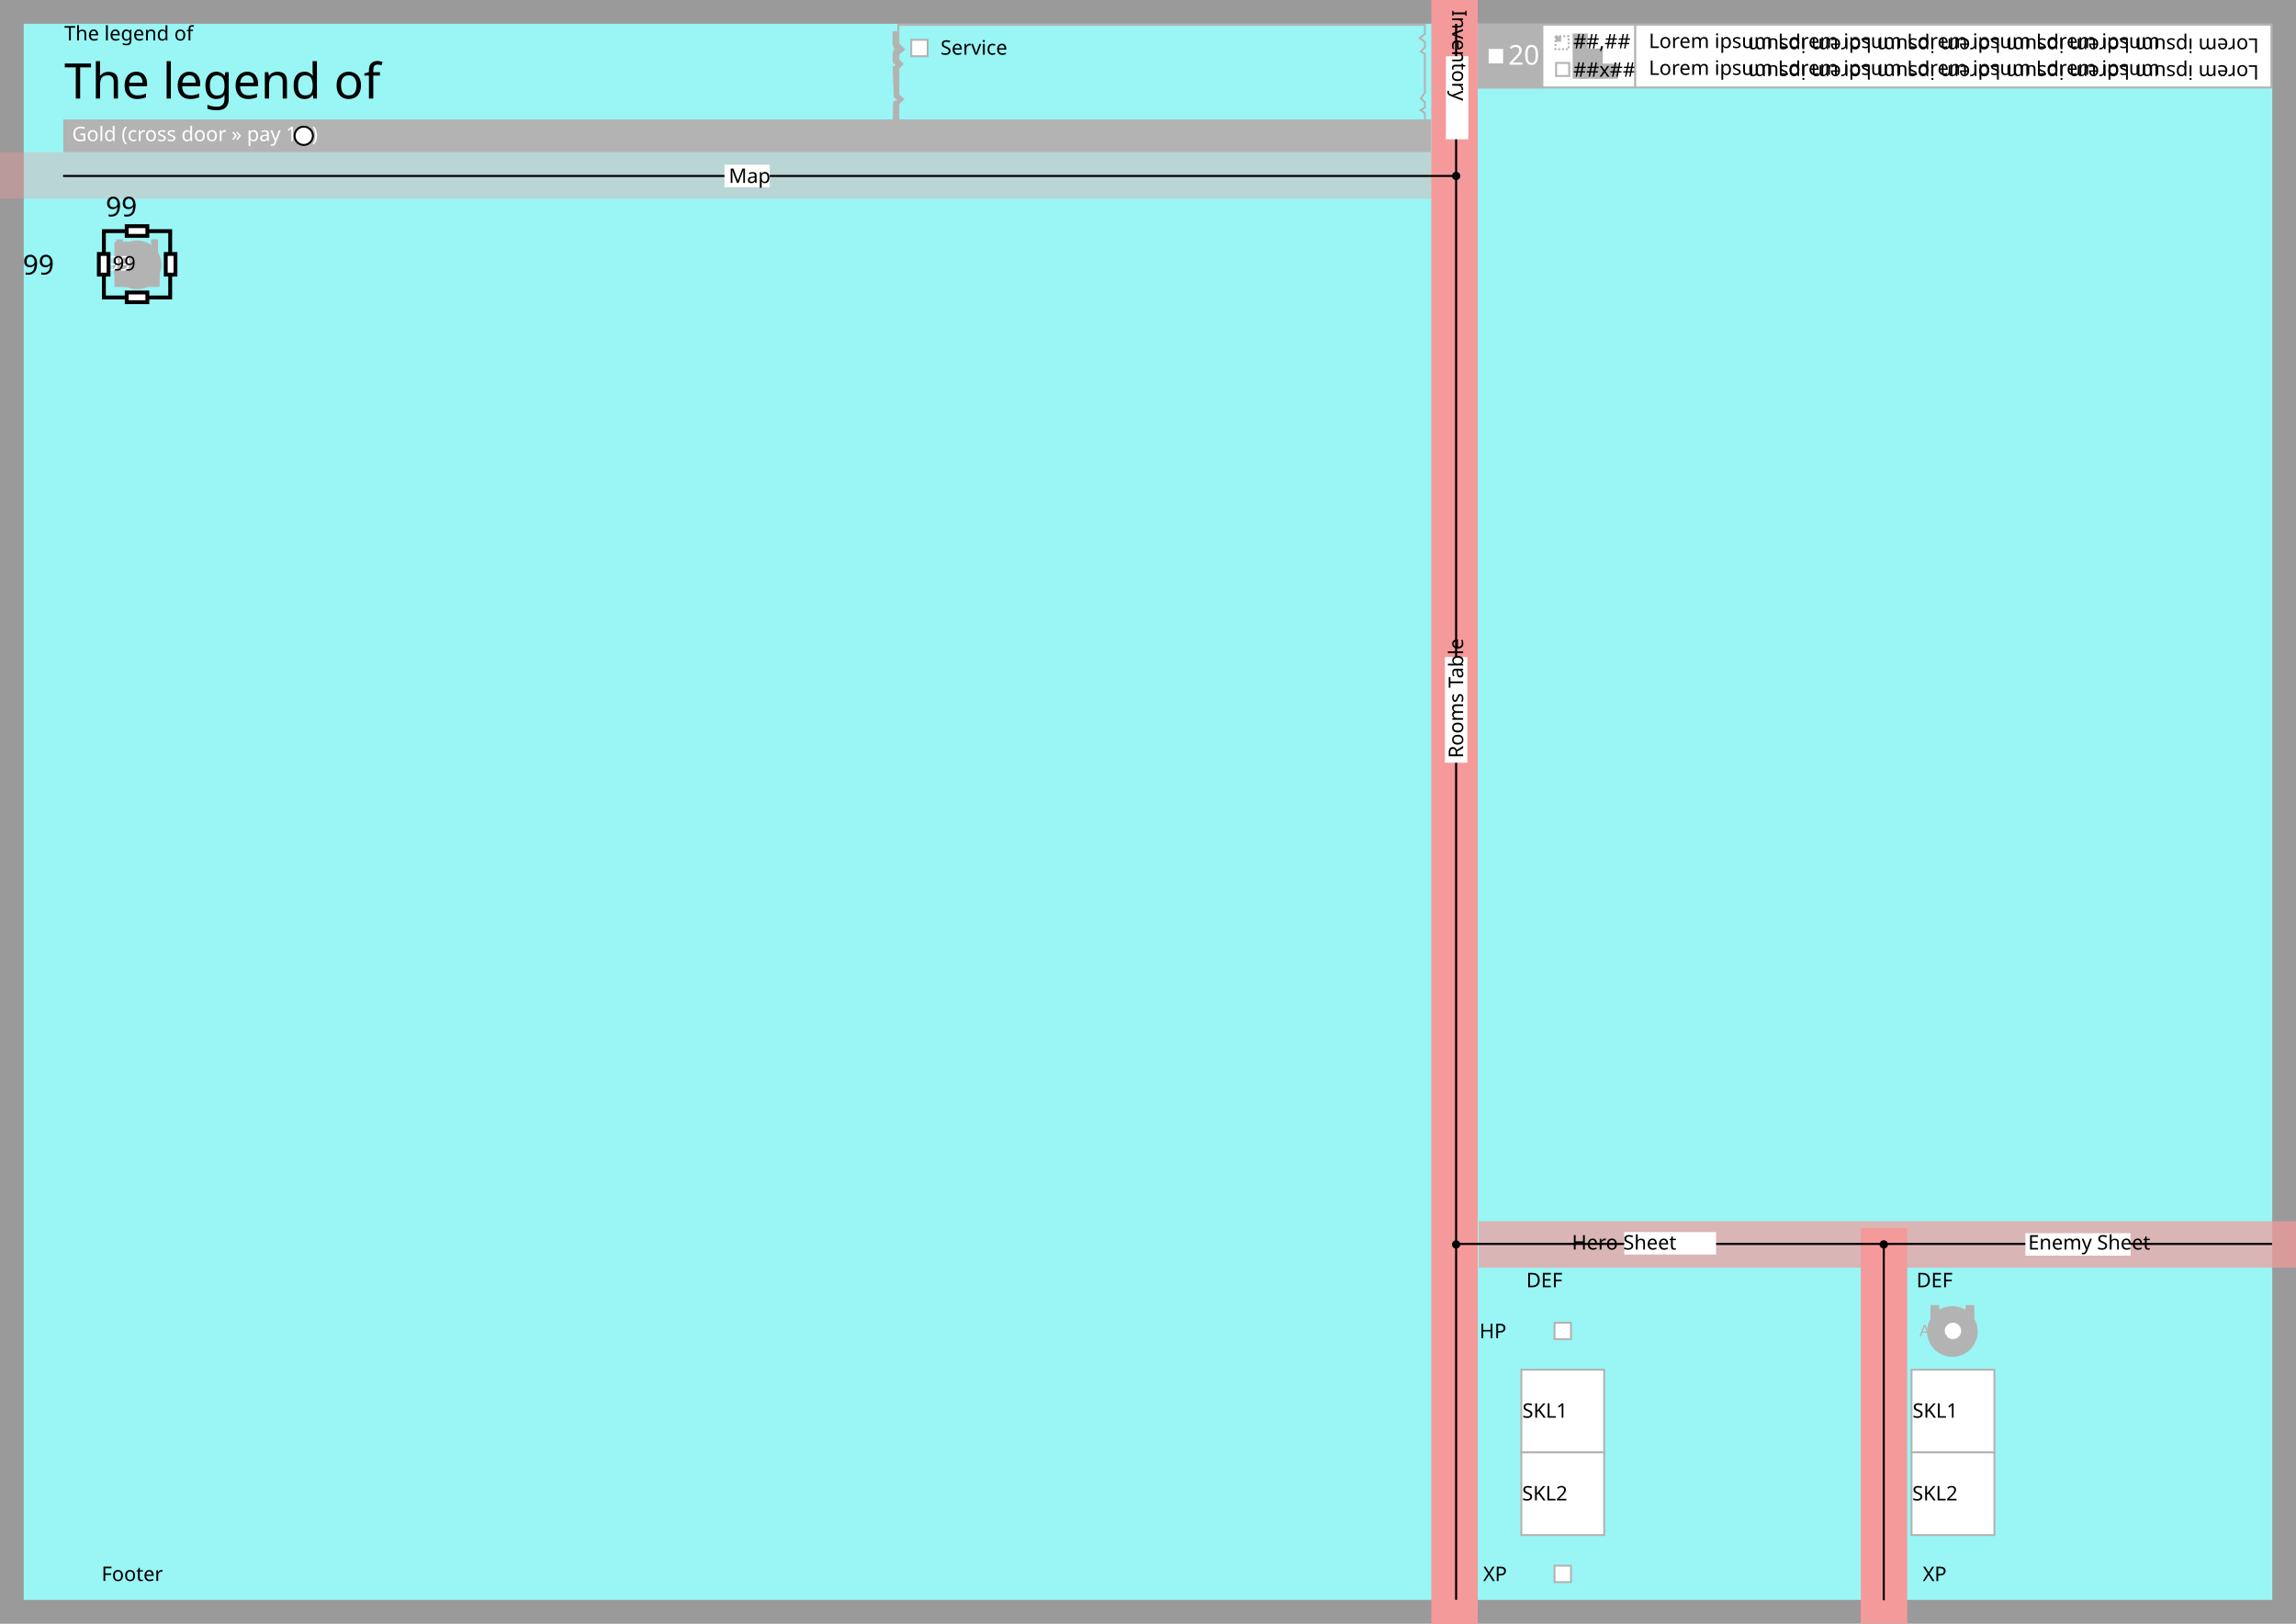
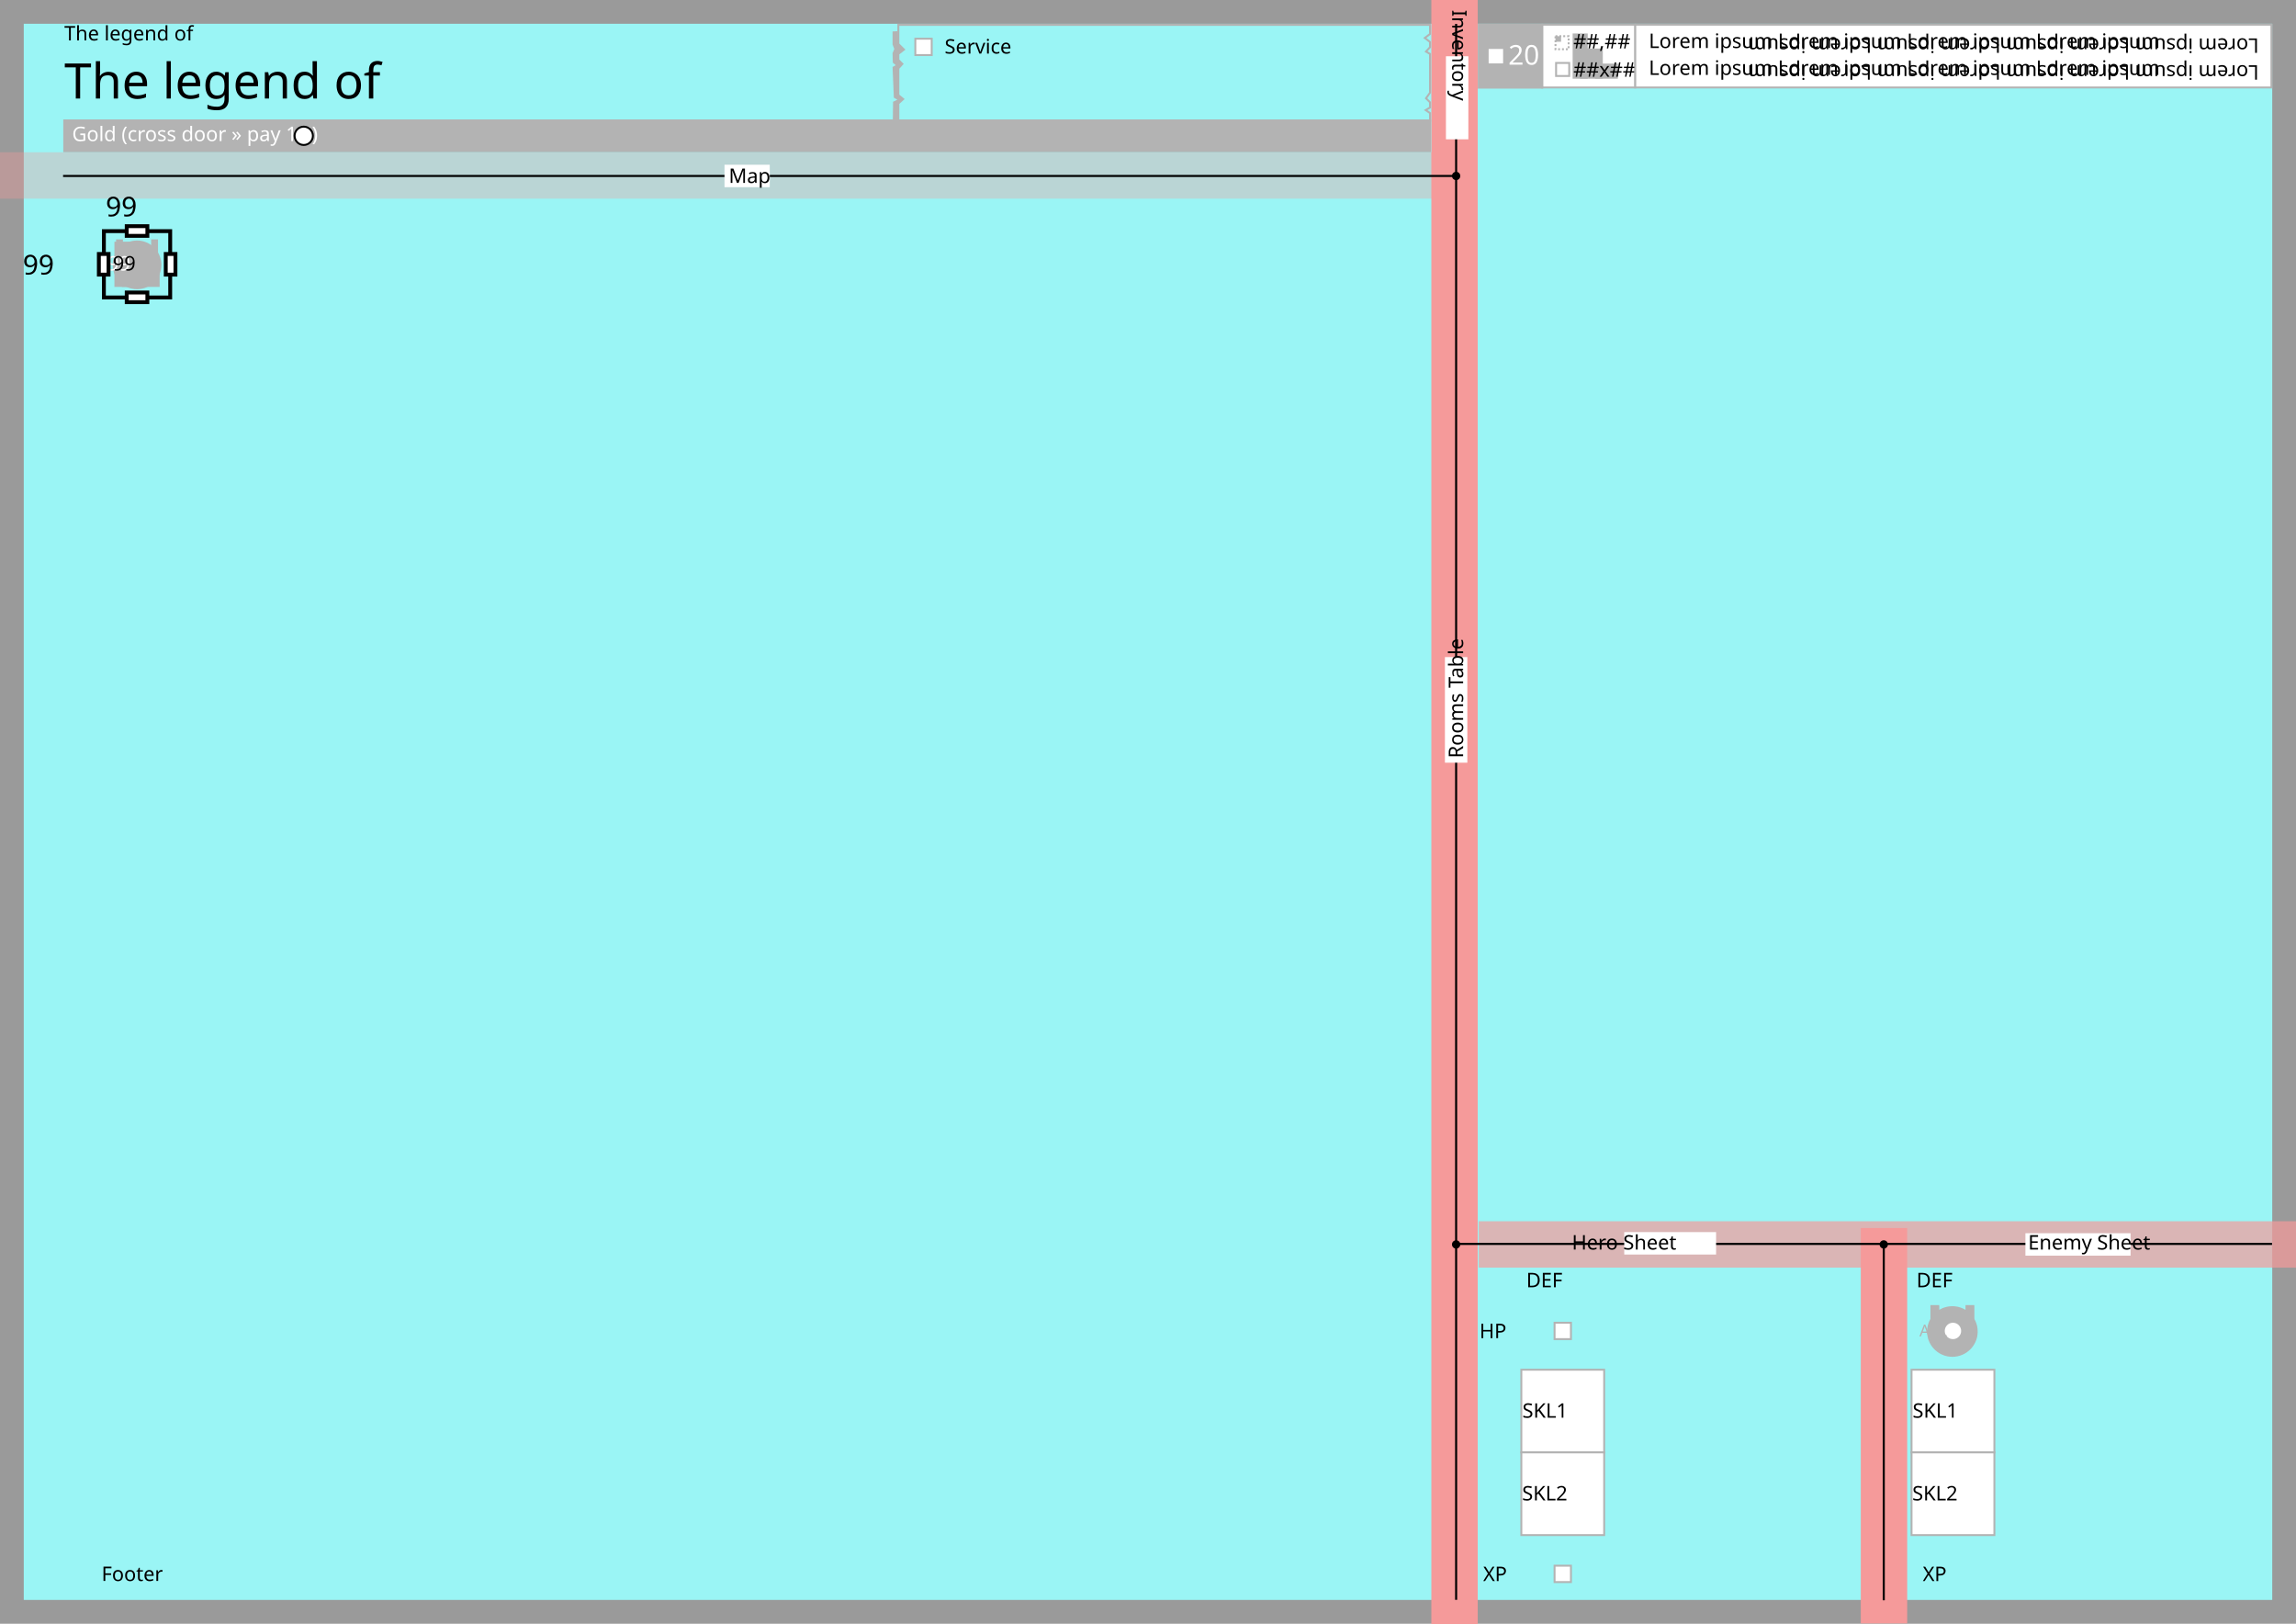
<svg xmlns="http://www.w3.org/2000/svg" width="297mm" height="210mm" viewBox="0 0 297 210" version="1.1" id="svg8">
  <defs id="defs2" />
  <g id="layer2" style="display:inline;opacity:0.358">
    <rect style="fill:#000000;stroke:none;stroke-width:0.15;paint-order:stroke markers fill" id="rect10089" width="297" height="210" x="0" y="0" />
    <rect style="fill:#00ffff;stroke:none;stroke-width:0.15;paint-order:stroke markers fill" id="rect10080" width="290.85" height="203.85" x="3.075" y="3.075" />
    <g id="g36809" transform="translate(-4.093017)">
      <rect style="fill:#ff0000;stroke:none;stroke-width:0.15;paint-order:stroke markers fill" id="rect10082" width="6" height="225.441" x="189.245" y="-15.163" />
    </g>
    <rect style="fill:#ff0000;fill-opacity:0.704;stroke:none;stroke-width:0.15;paint-order:stroke markers fill" id="rect16295" width="204.116" height="6" x="191.282" y="157.948" />
    <rect style="fill:#ff0000;stroke:none;stroke-width:0.15;paint-order:stroke markers fill" id="rect16361" width="6" height="51.139" x="240.704" y="158.824" />
    <rect style="display:inline;opacity:0.358;fill:#ff0000;stroke:none;stroke-width:0.15;paint-order:stroke markers fill" id="rect10082-1" width="6" height="225.441" x="-25.695" y="-34.475" transform="rotate(-90)" />
  </g>
  <g id="layer1" style="display:inline">
    <g id="gridEnemy">
      <rect style="fill:#b3b3b3;fill-opacity:1;stroke:none;stroke-width:0.25;stroke-miterlimit:4;stroke-dasharray:none;stroke-opacity:1;paint-order:normal" id="rect1584" width="0.889" height="2.152" x="15.015" y="30.961" />
      <rect style="fill:#b3b3b3;fill-opacity:1;stroke:none;stroke-width:0.25;stroke-miterlimit:4;stroke-dasharray:none;stroke-opacity:1;paint-order:normal" id="rect1586" width="0.889" height="2.152" x="19.551" y="30.961" />
      <circle style="display:inline;fill:#b3b3b3;fill-opacity:1;stroke:none;stroke-width:0.25;stroke-miterlimit:4;stroke-dasharray:none;stroke-opacity:1;paint-order:normal" id="circle1296" cx="17.727" cy="34.256" r="3.149" />
      <circle style="display:inline;fill:#ffffff;stroke:#b3b3b3;stroke-width:0.25;stroke-miterlimit:4;stroke-dasharray:none;stroke-opacity:1;paint-order:normal" id="gridEnemyLevel" cx="17.727" cy="34.256" r="1.185" />
    </g>
    <g id="gridStairs">
      <rect style="fill:#b3b3b3;fill-opacity:1;stroke:none;stroke-width:0.25;stroke-miterlimit:4;stroke-dasharray:none;stroke-opacity:1;paint-order:normal" id="rect1324" width="1.95" height="5.85" x="14.802" y="31.258" />
      <rect style="fill:#b3b3b3;fill-opacity:1;stroke:none;stroke-width:0.25;stroke-miterlimit:4;stroke-dasharray:none;stroke-opacity:1;paint-order:normal" id="rect1326" width="2.95" height="3.9" x="15.753" y="33.208" />
      <rect style="fill:#b3b3b3;fill-opacity:1;stroke:none;stroke-width:0.25;stroke-miterlimit:4;stroke-dasharray:none;stroke-opacity:1;paint-order:normal" id="rect1328" width="2.95" height="1.95" x="17.703" y="35.158" />
    </g>
    <g id="gridItem">
      <rect style="fill:#b3b3b3;stroke:none;stroke-width:0.25" id="as" width="4.75" height="4.75" x="15.352" y="31.808" />
      <text xml:space="preserve" style="font-style:normal;font-variant:normal;font-weight:normal;font-stretch:normal;font-size:2.59px;line-height:1.25;font-family:Seshat;-inkscape-font-specification:Seshat;text-align:center;text-anchor:middle;display:inline;fill:#ffffff;fill-opacity:1;stroke:none;stroke-width:0.25;stroke-miterlimit:4;stroke-dasharray:none" x="17.754" y="34.979" id="gridItemId">
        <tspan id="tspan16749-2" x="17.754" y="34.979" style="font-style:normal;font-variant:normal;font-weight:normal;font-stretch:normal;font-size:2.59px;font-family:Seshat;-inkscape-font-specification:Seshat;text-align:center;text-anchor:middle;fill:#ffffff;stroke-width:0.25;stroke-miterlimit:4;stroke-dasharray:none">99</tspan>
      </text>
    </g>
    <g id="enemyTier">
      <rect style="fill:#ffffff;fill-rule:evenodd;stroke:#b3b3b3;stroke-width:0.25;stroke-miterlimit:4;stroke-dasharray:none;stroke-opacity:1" id="enemyBox" width="10.717" height="10.695" x="247.266" y="177.151" />
      <text xml:space="preserve" style="font-style:normal;font-variant:normal;font-weight:normal;font-stretch:normal;font-size:2.59px;line-height:1.25;font-family:Seshat;-inkscape-font-specification:Seshat;text-align:center;text-anchor:middle;fill:#000000;fill-opacity:1;stroke:none;stroke-width:0.25;stroke-miterlimit:4;stroke-dasharray:none" x="252.691" y="183.36" id="enemySkillUp">
        <tspan id="tspan16303" x="252.691" y="183.36" style="font-style:normal;font-variant:normal;font-weight:normal;font-stretch:normal;font-size:2.59px;font-family:Seshat;-inkscape-font-specification:Seshat;text-align:center;text-anchor:middle;fill:#000000;stroke-width:0.25;stroke-miterlimit:4;stroke-dasharray:none">SKL1</tspan>
      </text>
      <rect style="fill:#ffffff;fill-rule:evenodd;stroke:#b3b3b3;stroke-width:0.25;stroke-miterlimit:4;stroke-dasharray:none;stroke-opacity:1" id="rect16307" width="10.717" height="10.695" x="247.266" y="187.845" />
      <text xml:space="preserve" style="font-style:normal;font-variant:normal;font-weight:normal;font-stretch:normal;font-size:2.59px;line-height:1.25;font-family:Seshat;-inkscape-font-specification:Seshat;text-align:center;text-anchor:middle;fill:#000000;fill-opacity:1;stroke:none;stroke-width:0.25;stroke-miterlimit:4;stroke-dasharray:none" x="252.655" y="194.055" id="enemySkillDown">
        <tspan id="tspan16309" x="252.655" y="194.055" style="font-style:normal;font-variant:normal;font-weight:normal;font-stretch:normal;font-size:2.59px;font-family:Seshat;-inkscape-font-specification:Seshat;text-align:center;text-anchor:middle;fill:#000000;stroke-width:0.25;stroke-miterlimit:4;stroke-dasharray:none">SKL2</tspan>
      </text>
      <g id="enemySymbol" transform="translate(-3.672068,0.5291667)">
        <circle style="display:inline;fill:#b3b3b3;fill-opacity:1;stroke:none;stroke-width:0.25;stroke-miterlimit:4;stroke-dasharray:none;stroke-opacity:1;paint-order:normal" id="circle1631" cx="256.296" cy="171.679" r="3.149" />
        <rect style="fill:#b3b3b3;fill-opacity:1;stroke:none;stroke-width:0.25;stroke-miterlimit:4;stroke-dasharray:none;stroke-opacity:1;paint-order:normal" id="rect1635" width="0.889" height="2.152" x="253.584" y="168.385" />
        <rect style="fill:#b3b3b3;fill-opacity:1;stroke:none;stroke-width:0.25;stroke-miterlimit:4;stroke-dasharray:none;stroke-opacity:1;paint-order:normal" id="rect1637" width="0.889" height="2.152" x="258.12" y="168.385" />
      </g>
      <circle style="fill:#ffffff;stroke:#b3b3b3;stroke-width:0.25;stroke-miterlimit:4;stroke-dasharray:none;stroke-opacity:1;paint-order:normal" id="enemyLevel" cx="252.624" cy="172.135" r="1.185" />
      <text xml:space="preserve" style="font-style:normal;font-variant:normal;font-weight:normal;font-stretch:normal;font-size:2.59px;line-height:1.25;font-family:Seshat;-inkscape-font-specification:Seshat;display:inline;fill:#000000;fill-opacity:1;stroke:none;stroke-width:0.25;stroke-miterlimit:4;stroke-dasharray:none" x="252.62" y="204.484" id="enemyXp">
        <tspan id="tspan16611-9" x="252.62" y="204.484" style="font-style:normal;font-variant:normal;font-weight:normal;font-stretch:normal;font-size:2.59px;font-family:Seshat;-inkscape-font-specification:Seshat;text-align:center;text-anchor:middle;fill:#000000;stroke-width:0.25;stroke-miterlimit:4;stroke-dasharray:none">XP</tspan>
      </text>
      <text xml:space="preserve" style="font-style:normal;font-variant:normal;font-weight:normal;font-stretch:normal;font-size:2.59px;line-height:1.25;font-family:Seshat;-inkscape-font-specification:Seshat;text-align:center;text-anchor:middle;display:inline;fill:#000000;fill-opacity:1;stroke:none;stroke-width:0.25;stroke-miterlimit:4;stroke-dasharray:none" x="252.602" y="166.486" id="enemyDefense">
        <tspan id="tspan16619-8" x="252.602" y="166.486" style="font-style:normal;font-variant:normal;font-weight:normal;font-stretch:normal;font-size:2.59px;font-family:Seshat;-inkscape-font-specification:Seshat;text-align:center;text-anchor:middle;fill:#000000;stroke-width:0.25;stroke-miterlimit:4;stroke-dasharray:none">DEF</tspan>
      </text>
      <g id="enemyOutline" transform="translate(-3.672068,0.5291667)">
        <path id="xxx" style="display:inline;fill:none;fill-opacity:1;stroke:#b3b3b3;stroke-width:0.25;stroke-miterlimit:4;stroke-dasharray:none;stroke-opacity:1;paint-order:normal" d="m 253.509,168.385 v 1.696 a 3.149,3.149 0 0 0 -0.436,1.599 3.149,3.149 0 0 0 3.149,3.149 3.149,3.149 0 0 0 3.149,-3.149 3.149,3.149 0 0 0 -0.436,-1.599 v -1.696 h -0.888 v 0.728 a 3.149,3.149 0 0 0 -1.824,-0.582 3.149,3.149 0 0 0 -1.824,0.582 v -0.728 z" />
        <text xml:space="preserve" style="font-style:normal;font-variant:normal;font-weight:normal;font-stretch:normal;font-size:2.117px;line-height:1.25;font-family:Seshat;-inkscape-font-specification:Seshat;text-align:center;text-anchor:middle;fill:#b3b3b3;fill-opacity:1;stroke:none;stroke-width:0.25;stroke-miterlimit:4;stroke-dasharray:none" x="256.223" y="172.322" id="text1006">
          <tspan id="tspan1004" x="256.223" y="172.322" style="font-style:normal;font-variant:normal;font-weight:normal;font-stretch:normal;font-size:2.117px;font-family:Seshat;-inkscape-font-specification:Seshat;text-align:center;text-anchor:middle;fill:#b3b3b3;stroke-width:0.25;stroke-miterlimit:4;stroke-dasharray:none">ALL</tspan>
        </text>
      </g>
    </g>
    <text xml:space="preserve" style="font-style:normal;font-variant:normal;font-weight:normal;font-stretch:normal;font-size:2.59px;line-height:1.25;font-family:Seshat;-inkscape-font-specification:Seshat;fill:#000000;fill-opacity:1;stroke:none;stroke-width:0.25;stroke-miterlimit:4;stroke-dasharray:none" x="191.85" y="204.484" id="text16613">
      <tspan id="tspan16611" x="191.85" y="204.484" style="font-style:normal;font-variant:normal;font-weight:normal;font-stretch:normal;font-size:2.59px;font-family:Seshat;-inkscape-font-specification:Seshat;fill:#000000;stroke-width:0.25;stroke-miterlimit:4;stroke-dasharray:none">XP</tspan>
    </text>
    <text xml:space="preserve" style="font-style:normal;font-variant:normal;font-weight:normal;font-stretch:normal;font-size:2.59px;line-height:1.25;font-family:Seshat;-inkscape-font-specification:Seshat;fill:#000000;fill-opacity:1;stroke:none;stroke-width:0.25;stroke-miterlimit:4;stroke-dasharray:none" x="191.384" y="173.064" id="text16617">
      <tspan id="tspan16615" x="191.384" y="173.064" style="font-style:normal;font-variant:normal;font-weight:normal;font-stretch:normal;font-size:2.59px;font-family:Seshat;-inkscape-font-specification:Seshat;fill:#000000;stroke-width:0.25;stroke-miterlimit:4;stroke-dasharray:none">HP</tspan>
    </text>
    <g id="heroTier">
      <rect style="fill:#ffffff;fill-rule:evenodd;stroke:#b3b3b3;stroke-width:0.25;stroke-miterlimit:4;stroke-dasharray:none;stroke-opacity:1" id="heroBox" width="10.717" height="10.695" x="196.792" y="177.151" />
      <text xml:space="preserve" style="font-style:normal;font-variant:normal;font-weight:normal;font-stretch:normal;font-size:2.59px;line-height:1.25;font-family:Seshat;-inkscape-font-specification:Seshat;text-align:center;text-anchor:middle;fill:#000000;fill-opacity:1;stroke:none;stroke-width:0.25;stroke-miterlimit:4;stroke-dasharray:none" x="202.217" y="183.36" id="heroSkillUp">
        <tspan id="tspan16193" x="202.217" y="183.36" style="font-style:normal;font-variant:normal;font-weight:normal;font-stretch:normal;font-size:2.59px;font-family:Seshat;-inkscape-font-specification:Seshat;text-align:center;text-anchor:middle;fill:#000000;stroke-width:0.25;stroke-miterlimit:4;stroke-dasharray:none">SKL1</tspan>
      </text>
      <rect style="fill:#ffffff;fill-rule:evenodd;stroke:#b3b3b3;stroke-width:0.25;stroke-miterlimit:4;stroke-dasharray:none;stroke-opacity:1" id="rect16199" width="10.717" height="10.695" x="196.792" y="187.845" />
      <text xml:space="preserve" style="font-style:normal;font-variant:normal;font-weight:normal;font-stretch:normal;font-size:2.59px;line-height:1.25;font-family:Seshat;-inkscape-font-specification:Seshat;text-align:center;text-anchor:middle;fill:#000000;fill-opacity:1;stroke:none;stroke-width:0.25;stroke-miterlimit:4;stroke-dasharray:none" x="202.181" y="194.055" id="heroSkillDown">
        <tspan id="tspan16201" x="202.181" y="194.055" style="font-style:normal;font-variant:normal;font-weight:normal;font-stretch:normal;font-size:2.59px;font-family:Seshat;-inkscape-font-specification:Seshat;text-align:center;text-anchor:middle;fill:#000000;stroke-width:0.25;stroke-miterlimit:4;stroke-dasharray:none">SKL2</tspan>
      </text>
      <rect style="fill:#ffffff;fill-rule:evenodd;stroke:#b3b3b3;stroke-width:0.25;stroke-miterlimit:4;stroke-dasharray:none;stroke-opacity:1" id="heroXp" width="2.119" height="2.119" x="201.091" y="202.496" />
      <text xml:space="preserve" style="font-style:normal;font-variant:normal;font-weight:normal;font-stretch:normal;font-size:2.59px;line-height:1.25;font-family:Seshat;-inkscape-font-specification:Seshat;text-align:center;text-anchor:middle;fill:#000000;fill-opacity:1;stroke:none;stroke-width:0.25;stroke-miterlimit:4;stroke-dasharray:none" x="202.128" y="166.486" id="heroDefense">
        <tspan id="tspan16619" x="202.128" y="166.486" style="font-style:normal;font-variant:normal;font-weight:normal;font-stretch:normal;font-size:2.59px;font-family:Seshat;-inkscape-font-specification:Seshat;text-align:center;text-anchor:middle;fill:#000000;stroke-width:0.25;stroke-miterlimit:4;stroke-dasharray:none">DEF</tspan>
      </text>
      <rect style="fill:#ffffff;fill-rule:evenodd;stroke:#b3b3b3;stroke-width:0.25;stroke-miterlimit:4;stroke-dasharray:none;stroke-opacity:1" id="heroHp" width="2.119" height="2.119" x="201.091" y="171.076" />
    </g>
    <g id="roomData">
      <rect style="fill:#ffffff;fill-rule:evenodd;stroke:#b3b3b3;stroke-width:0.25;stroke-miterlimit:4;stroke-dasharray:none;stroke-opacity:1" id="rect7923" width="12.037" height="8.121" x="199.492" y="3.193" />
      <g id="roomStarting" style="display:inline" transform="translate(193.4117,-16.24661)">
        <rect style="fill:#b3b3b3;fill-opacity:1;stroke:none;stroke-width:0.25;stroke-miterlimit:4;stroke-dasharray:none;stroke-opacity:1;paint-order:normal" id="rect1324-2" width="1.95" height="5.85" x="10.019" y="20.575" />
        <rect style="fill:#b3b3b3;fill-opacity:1;stroke:none;stroke-width:0.25;stroke-miterlimit:4;stroke-dasharray:none;stroke-opacity:1;paint-order:normal" id="rect1326-1" width="2.95" height="3.9" x="10.969" y="22.525" />
        <rect style="fill:#b3b3b3;fill-opacity:1;stroke:none;stroke-width:0.25;stroke-miterlimit:4;stroke-dasharray:none;stroke-opacity:1;paint-order:normal" id="rect1328-6" width="2.95" height="1.95" x="12.919" y="24.475" />
      </g>
      <rect style="fill:#b3b3b3;fill-opacity:1;stroke:#b3b3b3;stroke-width:0.25;stroke-miterlimit:4;stroke-dasharray:none;stroke-opacity:1;paint-order:stroke markers fill" id="roomHeight" width="8.202" height="8.145" x="191.29" y="3.193" />
      <g id="roomCoords" transform="translate(-4.10769)">
        <text xml:space="preserve" style="font-style:normal;font-variant:normal;font-weight:normal;font-stretch:normal;font-size:2.59px;line-height:1.25;font-family:Seshat;-inkscape-font-specification:Seshat;fill:#000000;fill-opacity:1;stroke:none;stroke-width:0.25;stroke-miterlimit:4;stroke-dasharray:none" x="207.629" y="9.926" id="roomSize">
          <tspan id="tspan7915" x="207.629" y="9.926" style="font-style:normal;font-variant:normal;font-weight:normal;font-stretch:normal;font-size:2.59px;font-family:Seshat;-inkscape-font-specification:Seshat;fill:#000000;stroke-width:0.25;stroke-miterlimit:4;stroke-dasharray:none">##x##</tspan>
        </text>
        <text xml:space="preserve" style="font-style:normal;font-variant:normal;font-weight:normal;font-stretch:normal;font-size:2.59px;line-height:1.25;font-family:Seshat;-inkscape-font-specification:Seshat;fill:#000000;fill-opacity:1;stroke:none;stroke-width:0.25;stroke-miterlimit:4;stroke-dasharray:none" x="207.629" y="6.263" id="roomPosition">
          <tspan id="tspan7919" x="207.629" y="6.263" style="font-style:normal;font-variant:normal;font-weight:normal;font-stretch:normal;font-size:2.59px;font-family:Seshat;-inkscape-font-specification:Seshat;fill:#000000;stroke-width:0.25;stroke-miterlimit:4;stroke-dasharray:none">##,##</tspan>
        </text>
        <rect style="fill:none;fill-opacity:1;stroke:#b3b3b3;stroke-width:0.25;stroke-miterlimit:4;stroke-dasharray:0.25, 0.25;stroke-dashoffset:0;stroke-opacity:1;paint-order:stroke markers fill" id="rect7925" width="1.7" height="1.688" x="205.321" y="4.679" />
        <rect style="fill:none;fill-opacity:1;stroke:#b3b3b3;stroke-width:0.25;stroke-miterlimit:4;stroke-dasharray:none;stroke-opacity:1;paint-order:stroke markers fill" id="rect7927" width="1.7" height="1.688" x="205.395" y="8.14" />
        <rect style="fill:#b3b3b3;fill-opacity:1;stroke:none;stroke-width:0.25;stroke-miterlimit:4;stroke-dasharray:none;stroke-opacity:1;paint-order:stroke markers fill" id="rect7583" width="0.72" height="0.72" x="205.321" y="4.679" />
      </g>
      <rect style="fill:#ffffff;fill-rule:evenodd;stroke:#b3b3b3;stroke-width:0.25;stroke-miterlimit:4;stroke-dasharray:none;stroke-opacity:1" id="rect15485" width="82.291" height="8.121" x="211.529" y="3.193" />
      <g id="g1047" transform="translate(-3.693095)">
        <text xml:space="preserve" style="font-style:normal;font-variant:normal;font-weight:normal;font-stretch:normal;font-size:3.528px;line-height:1.25;font-family:Seshat;-inkscape-font-specification:Seshat;fill:#ffffff;fill-opacity:1;stroke:none;stroke-width:0.25;stroke-miterlimit:4;stroke-dasharray:none" x="198.79" y="8.37" id="roomId">
          <tspan id="tspan7889" x="198.79" y="8.37" style="font-style:normal;font-variant:normal;font-weight:normal;font-stretch:normal;font-size:3.528px;font-family:Seshat;-inkscape-font-specification:Seshat;fill:#ffffff;stroke-width:0.25;stroke-miterlimit:4;stroke-dasharray:none">20</tspan>
        </text>
        <rect style="display:inline;fill:#ffffff;fill-rule:evenodd;stroke:#b3b3b3;stroke-width:0.25;stroke-miterlimit:4;stroke-dasharray:none;stroke-opacity:1" id="roomCheckbox" width="2.119" height="2.119" x="196.132" y="6.206" />
      </g>
      <text xml:space="preserve" style="font-style:normal;font-variant:normal;font-weight:normal;font-stretch:normal;font-size:2.59px;line-height:1.25;font-family:Seshat;-inkscape-font-specification:Seshat;text-align:start;text-anchor:start;fill:#000000;fill-opacity:1;stroke:none;stroke-width:0.25;stroke-miterlimit:4;stroke-dasharray:none" x="213.287" y="6.208" id="roomLine1">
        <tspan id="tspan9577" x="213.287" y="6.208" style="font-style:normal;font-variant:normal;font-weight:normal;font-stretch:normal;font-size:2.59px;font-family:Seshat;-inkscape-font-specification:Seshat;text-align:start;text-anchor:start;fill:#000000;stroke-width:0.25;stroke-miterlimit:4;stroke-dasharray:none">Lorem ipsum Lorem ipsum Lorem ipsum Lorem ipsum </tspan>
      </text>
      <text xml:space="preserve" style="font-style:normal;font-variant:normal;font-weight:normal;font-stretch:normal;font-size:2.59px;line-height:1.25;font-family:Seshat;-inkscape-font-specification:Seshat;text-align:start;text-anchor:start;fill:#000000;fill-opacity:1;stroke:none;stroke-width:0.25;stroke-miterlimit:4;stroke-dasharray:none" x="213.287" y="9.681" id="roomLine2">
        <tspan id="tspan15487" x="213.287" y="9.681" style="font-style:normal;font-variant:normal;font-weight:normal;font-stretch:normal;font-size:2.59px;font-family:Seshat;-inkscape-font-specification:Seshat;text-align:start;text-anchor:start;fill:#000000;stroke-width:0.25;stroke-miterlimit:4;stroke-dasharray:none">Lorem ipsum Lorem ipsum Lorem ipsum Lorem ipsum </tspan>
      </text>
    </g>
    <path style="fill:none;stroke:#000000;stroke-width:0.265px;stroke-linecap:butt;stroke-linejoin:miter;stroke-opacity:1" d="M 188.358,3.087 V 206.913" id="path16297" />
    <path style="fill:none;stroke:#000000;stroke-width:0.265px;stroke-linecap:butt;stroke-linejoin:miter;stroke-opacity:1" d="M 188.415,160.882 H 293.901" id="path16299" />
    <path style="fill:none;stroke:#000000;stroke-width:0.265px;stroke-linecap:butt;stroke-linejoin:miter;stroke-opacity:1" d="m 243.675,160.981 v 45.989" id="path16372" />
    <text xml:space="preserve" style="font-style:normal;font-variant:normal;font-weight:normal;font-stretch:normal;font-size:2.59px;line-height:1.25;font-family:Seshat;-inkscape-font-specification:Seshat;text-align:start;text-anchor:start;fill:#000000;fill-opacity:1;stroke:none;stroke-width:0.25;stroke-miterlimit:4;stroke-dasharray:none" x="8.316" y="5.229" id="adventureHeader">
      <tspan id="tspan7575" x="8.316" y="5.229" style="font-style:normal;font-variant:normal;font-weight:normal;font-stretch:normal;font-size:2.59px;font-family:Seshat;-inkscape-font-specification:Seshat;text-align:start;text-anchor:start;fill:#000000;stroke-width:0.25;stroke-miterlimit:4;stroke-dasharray:none">The legend of </tspan>
    </text>
    <text xml:space="preserve" style="font-style:normal;font-variant:normal;font-weight:normal;font-stretch:normal;font-size:6.35px;line-height:1.25;font-family:Seshat;-inkscape-font-specification:Seshat;text-align:start;text-anchor:start;fill:#000000;fill-opacity:1;stroke:none;stroke-width:0.25;stroke-miterlimit:4;stroke-dasharray:none" x="8.321" y="12.742" id="adventureTitle">
      <tspan id="tspan7579" x="8.321" y="12.742" style="font-style:normal;font-variant:normal;font-weight:normal;font-stretch:normal;font-size:6.35px;font-family:Seshat;-inkscape-font-specification:Seshat;text-align:start;text-anchor:start;fill:#000000;stroke-width:0.25;stroke-miterlimit:4;stroke-dasharray:none">The legend of </tspan>
    </text>
    <text xml:space="preserve" style="font-style:normal;font-variant:normal;font-weight:normal;font-stretch:normal;font-size:2.59px;line-height:1.25;font-family:Seshat;-inkscape-font-specification:Seshat;text-align:center;text-anchor:middle;fill:#000000;fill-opacity:1;stroke:none;stroke-width:0.25;stroke-miterlimit:4;stroke-dasharray:none" x="17.754" y="34.979" id="gridNumber">
      <tspan id="tspan16749" x="17.754" y="34.979" style="font-style:normal;font-variant:normal;font-weight:normal;font-stretch:normal;font-size:2.59px;font-family:Seshat;-inkscape-font-specification:Seshat;text-align:center;text-anchor:middle;fill:#000000;stroke-width:0.25;stroke-miterlimit:4;stroke-dasharray:none">99</tspan>
    </text>
    <text xml:space="preserve" style="font-style:normal;font-variant:normal;font-weight:normal;font-stretch:normal;font-size:3.528px;line-height:1.25;font-family:Seshat;-inkscape-font-specification:Seshat;text-align:center;text-anchor:middle;fill:#000000;fill-opacity:1;stroke:none;stroke-width:0.25;stroke-miterlimit:4;stroke-dasharray:none" x="17.996" y="27.988" id="gridCol">
      <tspan id="tspan16741" x="17.996" y="27.988" style="font-style:normal;font-variant:normal;font-weight:normal;font-stretch:normal;font-size:3.528px;font-family:Seshat;-inkscape-font-specification:Seshat;text-align:center;text-anchor:middle;fill:#000000;stroke-width:0.25;stroke-miterlimit:4;stroke-dasharray:none">99</tspan>
    </text>
    <text xml:space="preserve" style="font-style:normal;font-variant:normal;font-weight:normal;font-stretch:normal;font-size:3.528px;line-height:1.25;font-family:Seshat;-inkscape-font-specification:Seshat;text-align:end;text-anchor:end;fill:#000000;fill-opacity:1;stroke:none;stroke-width:0.25;stroke-miterlimit:4;stroke-dasharray:none" x="11.58" y="35.499" id="gridRow">
      <tspan id="tspan16745" x="11.58" y="35.499" style="font-style:normal;font-variant:normal;font-weight:normal;font-stretch:normal;font-size:3.528px;font-family:Seshat;-inkscape-font-specification:Seshat;text-align:end;text-anchor:end;fill:#000000;stroke-width:0.25;stroke-miterlimit:4;stroke-dasharray:none">99</tspan>
    </text>
    <rect style="fill:none;fill-rule:evenodd;stroke:#b3b3b3;stroke-width:0.25;stroke-miterlimit:4;stroke-dasharray:none;stroke-opacity:1" id="gridGuide" width="8.578" height="8.578" x="13.438" y="29.894" />
    <rect style="fill:none;fill-rule:evenodd;stroke:#b3b3b3;stroke-width:0.15;stroke-miterlimit:4;stroke-dasharray:0.15, 0.45;stroke-dashoffset:0;stroke-opacity:1" id="gridCell" width="8.578" height="8.578" x="13.438" y="29.894" />
    <rect style="fill:none;fill-rule:evenodd;stroke:#000000;stroke-width:0.5;stroke-miterlimit:4;stroke-dasharray:none;stroke-opacity:1" id="startingRoom" width="8.578" height="8.578" x="13.438" y="29.894" />
    <rect style="fill:#ffffff;fill-rule:evenodd;stroke:#000000;stroke-width:0.5;stroke-miterlimit:4;stroke-dasharray:none;stroke-opacity:1" id="doorUp" width="2.67" height="1.252" x="16.392" y="29.252" />
    <rect style="fill:#ffffff;fill-rule:evenodd;stroke:#000000;stroke-width:0.5;stroke-miterlimit:4;stroke-dasharray:none;stroke-opacity:1" id="doorDown" width="2.67" height="1.252" x="16.392" y="37.829" />
    <rect style="fill:#ffffff;fill-rule:evenodd;stroke:#000000;stroke-width:0.5;stroke-miterlimit:4;stroke-dasharray:none;stroke-opacity:1" id="doorRight" width="1.254" height="2.67" x="21.44" y="32.848" />
    <rect style="fill:#ffffff;fill-rule:evenodd;stroke:#000000;stroke-width:0.5;stroke-miterlimit:4;stroke-dasharray:none;stroke-opacity:1" id="doorLeft" width="1.254" height="2.67" x="12.788" y="32.848" />
-     <g id="serviceBox">
+     <g id="serviceBox" transform="translate(0.5291666,-0.1441913)">
      <text xml:space="preserve" style="font-style:normal;font-variant:normal;font-weight:normal;font-stretch:normal;font-size:2.59px;line-height:1.25;font-family:Seshat;-inkscape-font-specification:Seshat;text-align:start;text-anchor:start;display:inline;fill:#000000;fill-opacity:1;stroke:none;stroke-width:0.25;stroke-miterlimit:4;stroke-dasharray:none" x="121.664" y="7.07" id="serviceName">
        <tspan id="tspan908" x="121.664" y="7.07" style="font-style:normal;font-variant:normal;font-weight:normal;font-stretch:normal;font-size:2.59px;font-family:Seshat;-inkscape-font-specification:Seshat;text-align:start;text-anchor:start;fill:#000000;stroke-width:0.25;stroke-miterlimit:4;stroke-dasharray:none">Service</tspan>
      </text>
      <rect style="display:inline;fill:#ffffff;fill-rule:evenodd;stroke:#b3b3b3;stroke-width:0.25;stroke-miterlimit:4;stroke-dasharray:none;stroke-opacity:1" id="serviceCheckbox" width="2.119" height="2.119" x="117.873" y="5.149" />
    </g>
    <rect style="fill:#b3b3b3;stroke-width:0.25;stroke-dasharray:0.25, 0.25" id="rect954" width="176.927" height="4.239" x="8.185" y="15.445" />
    <text xml:space="preserve" style="font-style:normal;font-variant:normal;font-weight:normal;font-stretch:normal;font-size:2.59px;line-height:1.25;font-family:Seshat;-inkscape-font-specification:Seshat;text-align:start;text-anchor:start;display:inline;fill:#ffffff;fill-opacity:1;stroke:none;stroke-width:0.25;stroke-miterlimit:4;stroke-dasharray:none" x="9.329" y="18.247" id="text952">
      <tspan id="tspan950" x="9.329" y="18.247" style="font-style:normal;font-variant:normal;font-weight:normal;font-stretch:normal;font-size:2.59px;font-family:Seshat;-inkscape-font-specification:Seshat;text-align:start;text-anchor:start;fill:#ffffff;stroke-width:0.25;stroke-miterlimit:4;stroke-dasharray:none">Gold (cross door » pay 1G)</tspan>
    </text>
-     <path style="fill:none;stroke:#b3b3b3;stroke-width:0.25;stroke-linecap:butt;stroke-linejoin:miter;stroke-miterlimit:4;stroke-dasharray:none;stroke-opacity:1" d="m 116.205,15.493 v -2.109 l 0.62,-0.568 -0.62,-0.517 V 8.837 L 116.722,8.268 116.205,7.751 V 6.976 l 0.723,-0.568 -0.723,-0.723 V 3.216 h 68.112 v 1.177 l -0.672,0.517 0.672,0.517 v 0.672 l -0.517,0.568 0.517,0.31 v 5.013 l -0.517,0.723 0.517,0.517 v 0.672 l -0.557,0.341 0.557,0.383 v 1.161" id="path966" />
+     <path style="fill:none;stroke:#b3b3b3;stroke-width:0.251;stroke-linecap:butt;stroke-linejoin:miter;stroke-miterlimit:4;stroke-dasharray:none;stroke-opacity:1" d="m 116.206,15.493 v -2.109 l 0.626,-0.568 -0.626,-0.517 V 8.837 l 0.522,-0.568 -0.522,-0.517 V 6.976 l 0.731,-0.568 -0.731,-0.723 V 3.216 h 68.774 v 1.177 l -0.678,0.517 0.678,0.517 v 0.672 l -0.522,0.568 0.522,0.31 v 5.012 l -0.522,0.723 0.522,0.517 v 0.672 l -0.563,0.341 0.563,0.383 v 1.161" id="path966" />
    <path style="fill:#b3b3b3;stroke:none;stroke-width:0.265px;stroke-linecap:butt;stroke-linejoin:miter;stroke-opacity:1" d="m 116.119,4.035 -0.661,0.033 7.4e-4,1.686 0.222,0.58 -0.223,0.546 v 0 l 0.033,1.224 0.375,0.32 -0.408,0.242 0.165,3.969 0.458,0.254 -0.557,0.275 -0.033,2.48 0.714,-0.15 4e-5,-2.109 0.62,-0.568 -0.62,-0.517 4e-5,-3.462 0.517,-0.568 -0.517,-0.517 4e-5,-0.775 0.723,-0.568 -0.723,-0.723 z" id="path868" />
    <circle style="fill:#000000;stroke-width:1" id="path870" cx="243.675" cy="160.948" r="0.538" />
    <g id="g5626" transform="translate(11.40934)">
      <rect style="fill:#ffffff;stroke-width:1" id="rect908" width="13.603" height="2.9" x="250.589" y="159.498" />
      <text xml:space="preserve" style="font-style:normal;font-variant:normal;font-weight:normal;font-stretch:normal;font-size:2.59px;line-height:1.25;font-family:Seshat;-inkscape-font-specification:Seshat;text-align:start;text-anchor:start;display:inline;fill:#000000;fill-opacity:1;stroke:none;stroke-width:0.25;stroke-miterlimit:4;stroke-dasharray:none" x="250.942" y="161.605" id="enemyDefense-8">
        <tspan id="tspan16619-8-7" x="250.942" y="161.605" style="font-style:normal;font-variant:normal;font-weight:normal;font-stretch:normal;font-size:2.59px;font-family:Seshat;-inkscape-font-specification:Seshat;text-align:start;text-anchor:start;fill:#000000;stroke-width:0.25;stroke-miterlimit:4;stroke-dasharray:none">Enemy Sheet</tspan>
      </text>
    </g>
    <g id="g5621" transform="translate(-23.47512)">
      <rect style="fill:#ffffff;stroke-width:1" id="rect906" width="11.88" height="2.9" x="233.58" y="159.353" />
      <text xml:space="preserve" style="font-style:normal;font-variant:normal;font-weight:normal;font-stretch:normal;font-size:2.59px;line-height:1.25;font-family:Seshat;-inkscape-font-specification:Seshat;text-align:end;text-anchor:end;display:inline;fill:#000000;fill-opacity:1;stroke:none;stroke-width:0.25;stroke-miterlimit:4;stroke-dasharray:none" x="245.042" y="161.605" id="text904">
        <tspan id="tspan902" x="245.042" y="161.605" style="font-style:normal;font-variant:normal;font-weight:normal;font-stretch:normal;font-size:2.59px;font-family:Seshat;-inkscape-font-specification:Seshat;text-align:end;text-anchor:end;fill:#000000;stroke-width:0.25;stroke-miterlimit:4;stroke-dasharray:none">Hero Sheet</tspan>
      </text>
    </g>
    <circle style="fill:#000000;stroke-width:1" id="circle3323" cx="188.358" cy="160.948" r="0.538" />
    <g id="g37799" transform="translate(0,-59.83659)">
      <rect style="fill:#ffffff;stroke-width:1" id="rect3325" width="13.657" height="2.9" x="-158.477" y="186.908" transform="rotate(-90)" />
      <text xml:space="preserve" style="font-style:normal;font-variant:normal;font-weight:normal;font-stretch:normal;font-size:2.59px;line-height:1.25;font-family:Seshat;-inkscape-font-specification:Seshat;text-align:end;text-anchor:end;display:inline;fill:#000000;fill-opacity:1;stroke:none;stroke-width:0.25;stroke-miterlimit:4;stroke-dasharray:none" x="-157.889" y="189.259" id="text3329" transform="rotate(-90)">
        <tspan id="tspan3327" x="-157.889" y="189.259" style="font-style:normal;font-variant:normal;font-weight:normal;font-stretch:normal;font-size:2.59px;font-family:Seshat;-inkscape-font-specification:Seshat;text-align:start;text-anchor:start;fill:#000000;stroke-width:0.25;stroke-miterlimit:4;stroke-dasharray:none">Rooms Table</tspan>
      </text>
    </g>
    <circle style="fill:#000000;stroke-width:1" id="circle3331" cx="188.358" cy="22.757" r="0.538" />
    <g id="g19936" transform="translate(-3.672068,-3.009635)">
      <rect style="display:inline;fill:#ffffff;stroke-width:1" id="rect3366" width="10.741" height="2.9" x="10.285" y="-193.612" transform="rotate(90)" />
      <text xml:space="preserve" style="font-style:normal;font-variant:normal;font-weight:normal;font-stretch:normal;font-size:2.59px;line-height:1.25;font-family:Seshat;-inkscape-font-specification:Seshat;text-align:end;text-anchor:end;display:inline;fill:#000000;fill-opacity:1;stroke:none;stroke-width:0.25;stroke-miterlimit:4;stroke-dasharray:none" x="20.754" y="-191.526" id="text3370" transform="rotate(90)">
        <tspan id="tspan3368" x="20.754" y="-191.526" style="font-style:normal;font-variant:normal;font-weight:normal;font-stretch:normal;font-size:2.59px;font-family:Seshat;-inkscape-font-specification:Seshat;text-align:end;text-anchor:end;fill:#000000;stroke-width:0.25;stroke-miterlimit:4;stroke-dasharray:none">Inventory</tspan>
      </text>
    </g>
    <path style="fill:none;stroke:#000000;stroke-width:0.265px;stroke-linecap:butt;stroke-linejoin:miter;stroke-opacity:1" d="M 8.159,22.757 H 188.139" id="path19929" />
    <g id="g3364" transform="rotate(-90,144.4391,70.45827)">
      <rect style="display:inline;fill:#ffffff;stroke-width:1" id="rect3325-3" width="5.852" height="2.9" x="19.738" y="-193.59" transform="rotate(90)" />
      <text xml:space="preserve" style="font-style:normal;font-variant:normal;font-weight:normal;font-stretch:normal;font-size:2.59px;line-height:1.25;font-family:Seshat;-inkscape-font-specification:Seshat;text-align:end;text-anchor:end;display:inline;fill:#000000;fill-opacity:1;stroke:none;stroke-width:0.25;stroke-miterlimit:4;stroke-dasharray:none" x="20.291" y="-191.239" id="text3329-6" transform="rotate(90)">
        <tspan id="tspan3327-5" x="20.291" y="-191.239" style="font-style:normal;font-variant:normal;font-weight:normal;font-stretch:normal;font-size:2.59px;font-family:Seshat;-inkscape-font-specification:Seshat;text-align:start;text-anchor:start;fill:#000000;stroke-width:0.25;stroke-miterlimit:4;stroke-dasharray:none">Map</tspan>
      </text>
    </g>
    <text xml:space="preserve" style="font-style:normal;font-variant:normal;font-weight:normal;font-stretch:normal;font-size:2.59px;line-height:1.25;font-family:Seshat;-inkscape-font-specification:Seshat;text-align:start;text-anchor:start;display:inline;fill:#000000;fill-opacity:1;stroke:none;stroke-width:0.25;stroke-miterlimit:4;stroke-dasharray:none" x="13.136" y="204.47" id="footer">
      <tspan id="tspan37785" x="13.136" y="204.47" style="font-style:normal;font-variant:normal;font-weight:normal;font-stretch:normal;font-size:2.59px;font-family:Seshat;-inkscape-font-specification:Seshat;text-align:start;text-anchor:start;fill:#000000;stroke-width:0.25;stroke-miterlimit:4;stroke-dasharray:none">Footer</tspan>
    </text>
    <text xml:space="preserve" style="font-style:normal;font-variant:normal;font-weight:normal;font-stretch:normal;font-size:2.59px;line-height:1.25;font-family:Seshat;-inkscape-font-specification:Seshat;text-align:start;text-anchor:start;display:inline;fill:#000000;fill-opacity:1;stroke:none;stroke-width:0.25;stroke-miterlimit:4;stroke-dasharray:none" x="-292.196" y="-4.975" id="roomLine1UpsideDown" transform="scale(-1)">
      <tspan id="tspan328" x="-292.196" y="-4.975" style="font-style:normal;font-variant:normal;font-weight:normal;font-stretch:normal;font-size:2.59px;font-family:Seshat;-inkscape-font-specification:Seshat;text-align:start;text-anchor:start;fill:#000000;stroke-width:0.25;stroke-miterlimit:4;stroke-dasharray:none">Lorem ipsum Lorem ipsum Lorem ipsum Lorem ipsum </tspan>
    </text>
    <text xml:space="preserve" style="font-style:normal;font-variant:normal;font-weight:normal;font-stretch:normal;font-size:2.59px;line-height:1.25;font-family:Seshat;-inkscape-font-specification:Seshat;text-align:start;text-anchor:start;display:inline;fill:#000000;fill-opacity:1;stroke:none;stroke-width:0.25;stroke-miterlimit:4;stroke-dasharray:none" x="-292.196" y="-8.448" id="roomLine2UpsideDown" transform="scale(-1)">
      <tspan id="tspan332" x="-292.196" y="-8.448" style="font-style:normal;font-variant:normal;font-weight:normal;font-stretch:normal;font-size:2.59px;font-family:Seshat;-inkscape-font-specification:Seshat;text-align:start;text-anchor:start;fill:#000000;stroke-width:0.25;stroke-miterlimit:4;stroke-dasharray:none">Lorem ipsum Lorem ipsum Lorem ipsum Lorem ipsum </tspan>
    </text>
    <circle style="display:inline;fill:#ffffff;stroke:#b3b3b3;stroke-width:0.25;stroke-miterlimit:4;stroke-dasharray:none;stroke-opacity:1;paint-order:normal" id="goldLeft" cx="39.291" cy="17.565" r="1.185" />
    <circle style="display:inline;fill:#ffffff;stroke:#000000;stroke-width:0.25;stroke-miterlimit:4;stroke-dasharray:none;stroke-opacity:1;paint-order:normal" id="goldLeftMark" cx="39.291" cy="17.565" r="1.185" />
  </g>
</svg>
